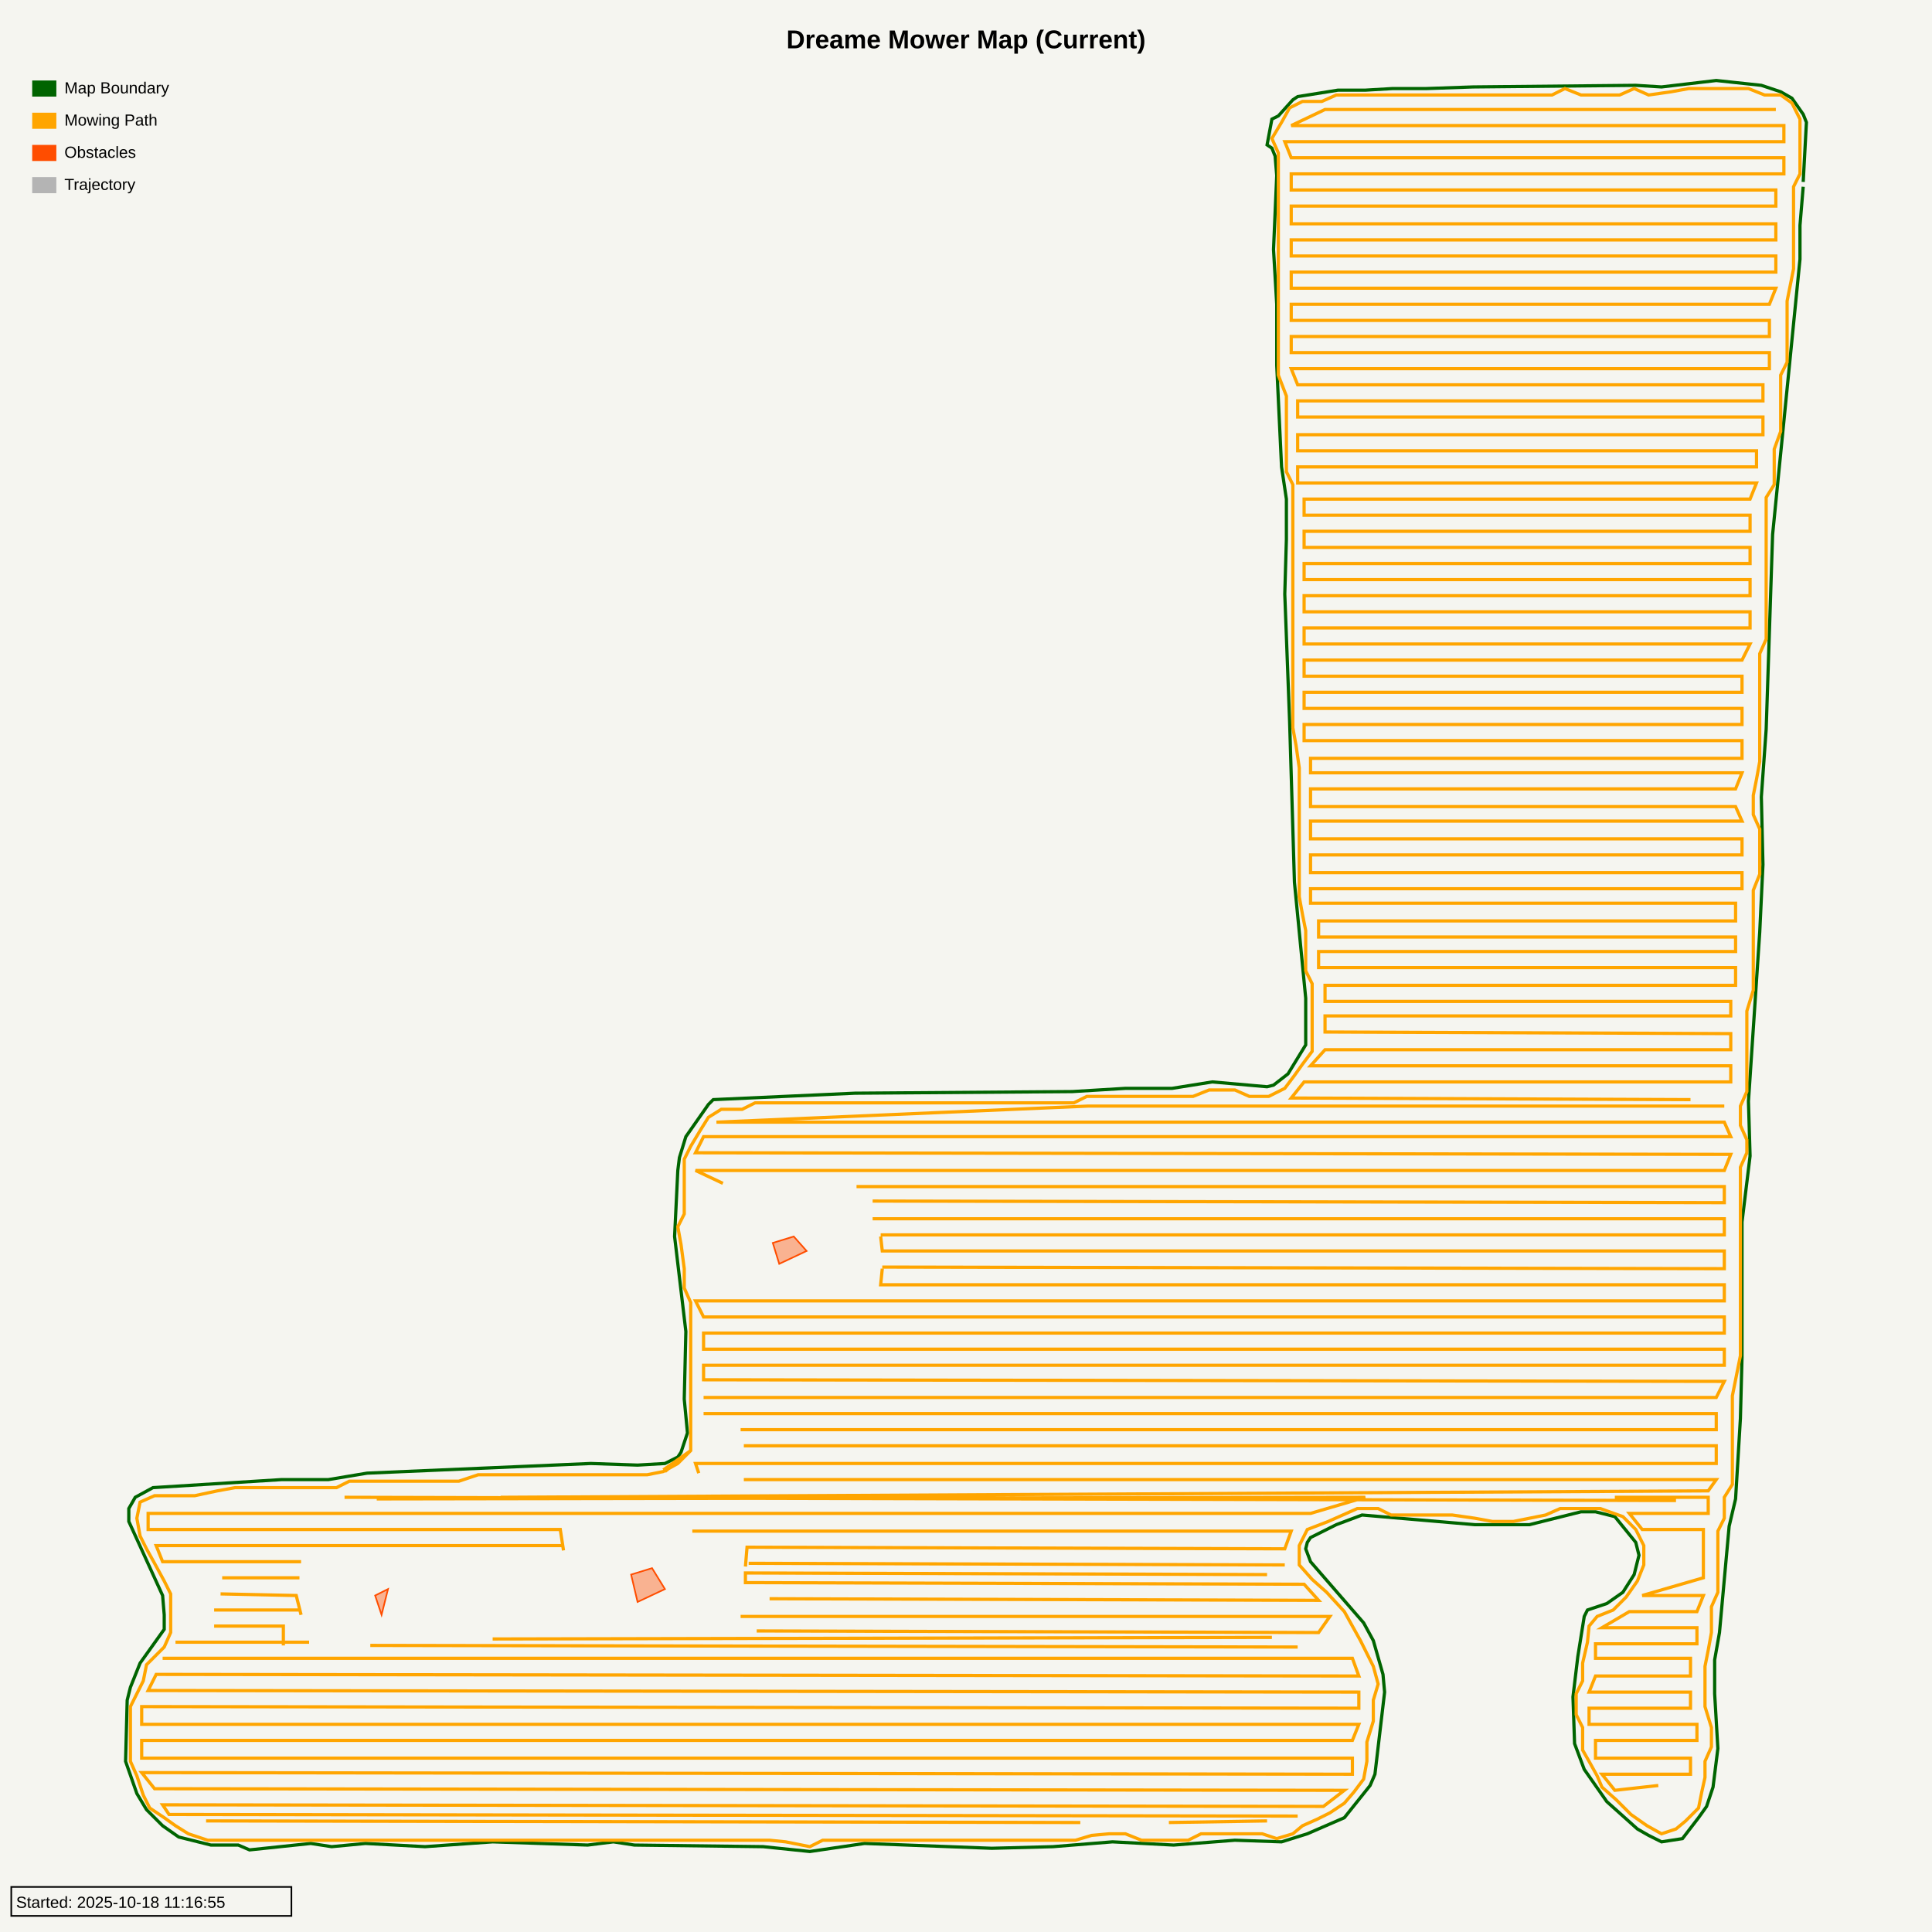
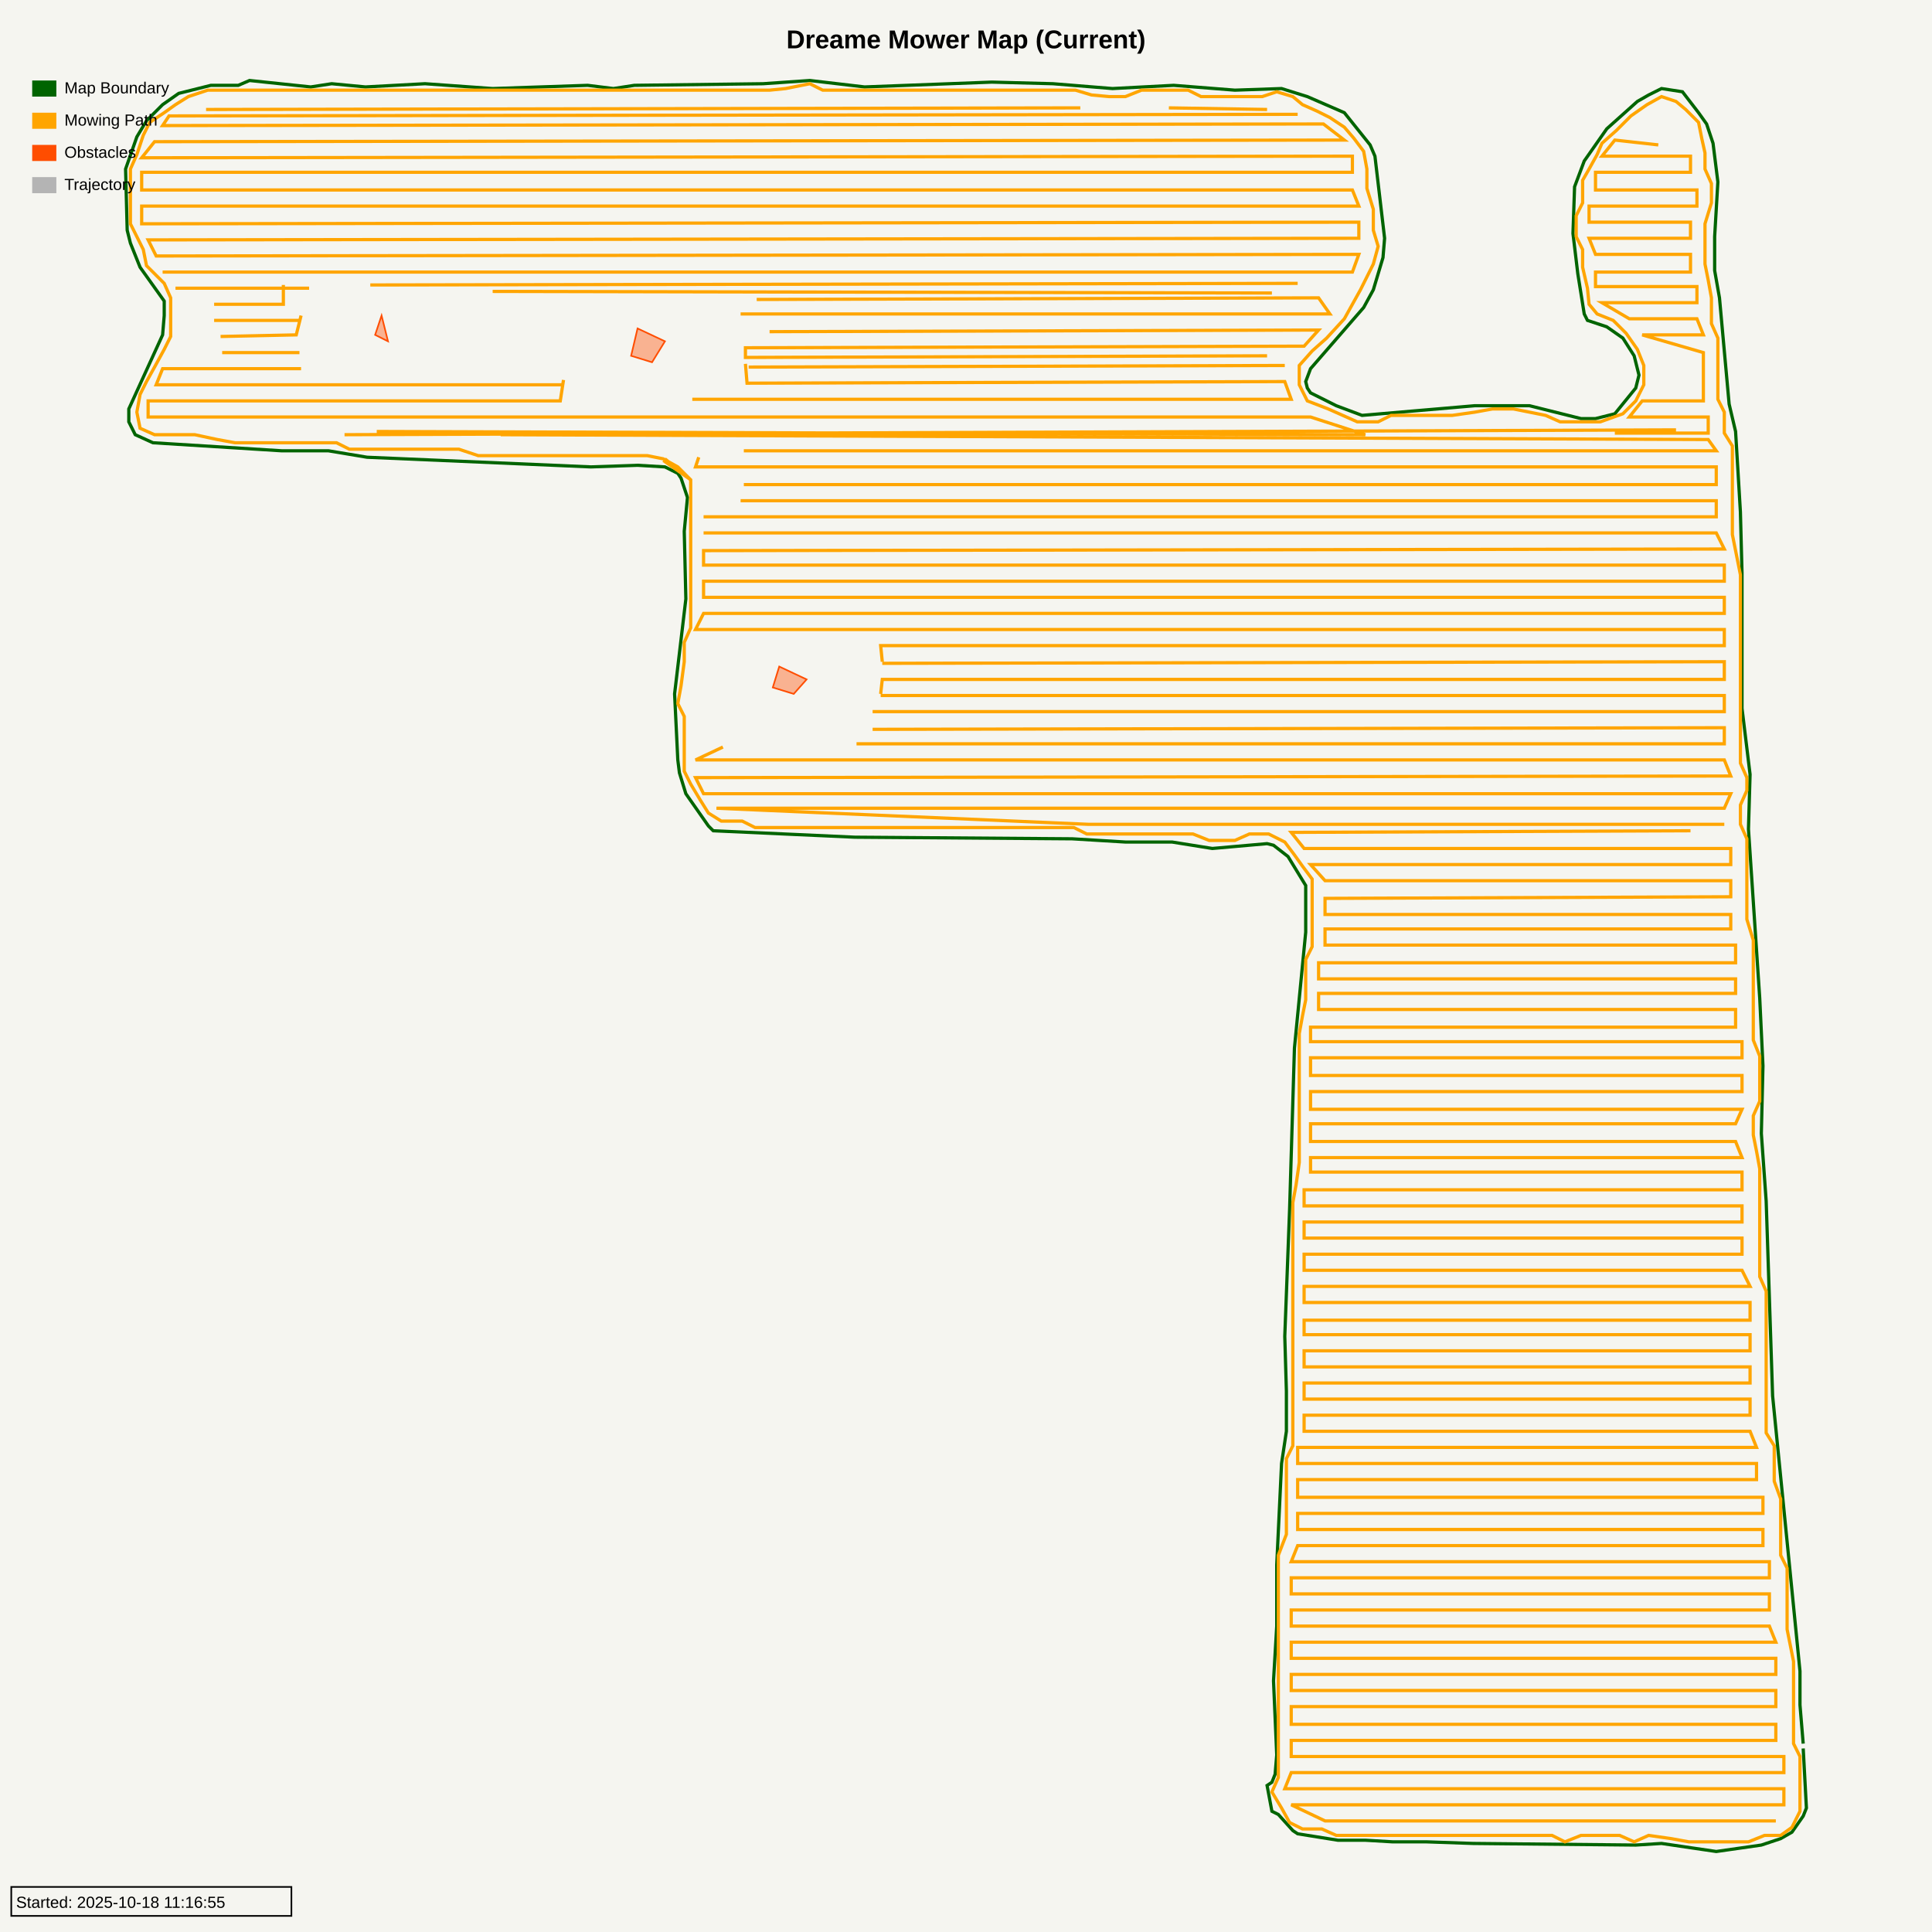
<svg xmlns="http://www.w3.org/2000/svg" width="1200" height="1200" viewBox="0 0 1200 1200">
  <rect width="100%" height="100%" fill="#f5f5f0" />
-   <path d="M 1120 113 L 1122 76 L 1120 71 L 1113 61 L 1106 57 L 1094 53 L 1066 50 L 1032 54 L 1016 53 L 915 54 L 886 55 L 865 55 L 848 56 L 831 56 L 806 60 L 803 62 L 794 72 L 790 74 L 787 90 L 790 92 L 792 97 L 793 109 L 791 155 L 793 189 L 793 227 L 796 290 L 799 310 L 799 335 L 798 369 L 801 448 L 804 548 L 811 620 L 811 649 L 800 667 L 791 674 L 787 675 L 753 672 L 728 676 L 699 676 L 666 678 L 531 679 L 443 683 L 440 686 L 426 706 L 422 719 L 421 727 L 419 768 L 426 827 L 425 869 L 427 890 L 423 902 L 421 905 L 413 909 L 396 910 L 367 909 L 228 915 L 204 919 L 175 919 L 95 924 L 84 930 L 80 937 L 80 945 L 101 991 L 102 1003 L 102 1012 L 87 1033 L 81 1048 L 79 1056 L 78 1094 L 85 1114 L 91 1124 L 101 1134 L 111 1141 L 131 1146 L 148 1146 L 155 1149 L 193 1145 L 206 1147 L 227 1145 L 264 1147 L 306 1144 L 365 1146 L 381 1144 L 394 1146 L 474 1147 L 503 1150 L 537 1145 L 616 1148 L 654 1147 L 691 1144 L 729 1146 L 767 1143 L 796 1144 L 812 1139 L 835 1129 L 851 1109 L 854 1102 L 860 1051 L 859 1040 L 853 1019 L 847 1008 L 814 970 L 811 962 L 812 958 L 814 955 L 830 947 L 846 941 L 916 947 L 941 947 L 950 947 L 982 939 L 991 939 L 1003 942 L 1016 958 L 1018 966 L 1015 978 L 1008 989 L 998 996 L 986 1000 L 984 1004 L 980 1029 L 977 1054 L 978 1083 L 984 1099 L 998 1119 L 1017 1136 L 1024 1140 L 1032 1144 L 1045 1142 L 1055 1129 L 1060 1122 L 1064 1110 L 1067 1086 L 1065 1052 L 1065 1031 L 1068 1014 L 1074 948 L 1078 931 L 1081 881 L 1082 843 L 1082 759 L 1087 718 L 1086 684 L 1093 579 L 1095 537 L 1094 495 L 1097 453 L 1101 332 L 1118 161 L 1118 140 L 1120 116" stroke="#006400" stroke-width="2" fill="none" />
-   <path d="M 1103 68 L 823 68 L 802 78 L 1108 78 L 1108 88 L 798 88 L 802 98 L 1108 98 L 1108 108 L 802 108 L 802 118 L 1103 118 L 1103 128 L 802 128 L 802 139 L 1103 139 L 1103 149 L 802 149 L 802 159 L 1103 159 L 1103 169 L 802 169 L 802 179 L 1103 179 L 1099 189 L 802 189 L 802 199 L 1099 199 L 1099 209 L 802 209 L 802 219 L 1099 219 L 1099 229 L 802 229 L 806 239 L 1095 239 L 1095 249 L 806 249 L 806 259 L 1095 259 L 1095 270 L 806 270 L 806 280 L 1091 280 L 1091 290 L 806 290 L 806 300 L 1091 300 L 1087 310 L 810 310 L 810 320 L 1087 320 L 1087 330 L 810 330 L 810 340 L 1087 340 L 1087 350 L 810 350 L 810 360 L 1087 360 L 1087 370 L 810 370 L 810 380 L 1087 380 L 1087 390 L 810 390 L 810 400 L 1087 400 L 1082 410 L 810 410 L 810 420 L 1082 420 L 1082 430 L 810 430 L 810 440 L 1082 440 L 1082 450 L 810 450 L 810 460 L 1082 460 L 1082 471 L 814 471 L 814 480 L 1082 480 L 1078 490 L 814 490 L 814 501 L 1078 501 L 1082 510 L 814 510 L 814 521 L 1082 521 L 1082 531 L 814 531 L 814 542 L 1082 542 L 1082 552 L 814 552 L 814 561 L 1078 561 L 1078 572 L 819 572 L 819 582 L 1078 582 L 1078 591 L 819 591 L 819 601 L 1078 601 L 1078 612 L 823 612 L 823 622 L 1075 622 L 1075 631 L 823 631 L 823 641 L 1075 642 L 1075 652 L 823 652 L 814 662 L 1075 662 L 1075 672 L 810 672 L 802 682 L 1050 683 M 1071 687 L 676 687 L 445 697 L 1071 697 L 1075 706 L 437 706 L 432 716 L 1075 717 L 1071 727 L 432 727 L 449 735 M 532 737 L 1071 737 L 1071 747 L 542 746 M 542 749 M 542 757 L 1071 757 L 1071 767 L 547 767 M 547 768 L 548 777 L 1071 777 L 1071 788 L 548 787 M 548 788 L 547 798 L 1071 798 L 1071 808 L 432 808 L 437 818 L 1071 818 L 1071 828 L 437 828 L 437 838 L 1071 838 L 1071 848 L 437 848 L 437 857 L 1071 858 L 1066 868 L 437 868 L 453 868 M 437 878 L 1066 878 L 1066 888 L 460 888 M 462 888 M 462 898 L 1066 898 L 1066 909 L 432 909 L 434 915 M 462 919 L 1066 919 L 1061 926 L 311 930 M 214 930 L 1041 932 M 1003 930 L 1061 930 L 1061 940 L 1012 940 L 1020 950 L 1058 950 L 1058 980 L 1020 991 L 1058 991 L 1054 1001 L 1012 1001 L 995 1011 L 1054 1011 L 1054 1021 L 991 1021 L 991 1030 L 1050 1030 L 1050 1041 L 991 1041 L 987 1051 L 1050 1051 L 1050 1061 L 987 1061 L 987 1071 L 1054 1071 L 1054 1081 L 991 1081 L 991 1092 L 1050 1092 L 1050 1102 L 995 1102 L 1003 1112 L 1030 1109 M 806 1128 L 105 1127 L 101 1121 L 822 1122 L 835 1112 L 96 1111 L 88 1101 L 840 1102 L 840 1092 L 88 1092 L 88 1081 L 840 1081 L 844 1071 L 88 1071 L 88 1060 L 844 1061 L 844 1051 L 92 1050 L 97 1040 L 844 1041 L 840 1030 L 101 1030 L 118 1030 M 109 1020 L 192 1020 M 176 1022 L 176 1010 L 133 1010 M 133 1012 M 133 1000 L 187 1000 M 187 1003 L 184 991 L 137 990 M 138 992 M 138 980 L 186 980 M 187 970 L 101 970 L 97 960 L 349 960 M 350 963 L 348 950 L 92 950 L 92 940 L 814 940 L 848 930 L 234 931 M 726 1132 L 787 1131 M 671 1132 L 128 1131 M 306 1018 L 790 1017 M 806 1023 L 230 1022 M 470 1013 L 819 1014 L 826 1004 L 460 1004 M 462 1004 M 478 993 L 819 994 L 810 984 L 464 983 M 463 984 L 463 977 L 787 978 M 798 972 L 465 971 M 463 973 L 464 961 L 798 962 L 802 951 L 430 951 M 429 901 L 429 888 L 429 876 L 429 863 L 429 851 L 429 834 L 429 821 L 429 809 L 425 800 L 425 788 L 423 773 L 421 762 L 425 754 L 425 742 L 425 731 L 425 720 L 429 712 L 435 702 L 440 694 L 448 689 L 461 689 L 469 685 L 482 685 L 499 685 L 511 685 L 524 685 L 537 685 L 549 685 L 562 685 L 574 685 L 587 685 L 604 685 L 616 685 L 629 685 L 641 685 L 654 685 L 667 685 L 675 681 L 688 681 L 704 681 L 717 681 L 730 681 L 741 681 L 751 677 L 767 677 L 776 681 L 788 681 L 798 676 L 804 668 L 809 661 L 815 653 L 815 641 L 815 624 L 815 611 L 811 603 L 811 590 L 811 578 L 809 568 L 807 557 L 807 544 L 807 527 L 807 515 L 807 502 L 807 490 L 807 477 L 805 463 L 803 452 L 803 439 L 803 427 L 803 418 L 803 406 L 803 393 L 803 380 L 803 368 L 803 356 L 803 348 L 803 335 L 803 322 L 803 314 L 803 301 L 799 293 L 799 281 L 799 270 L 799 258 L 799 246 L 794 233 L 794 222 L 794 209 L 794 197 L 794 185 L 794 169 L 794 156 L 794 144 L 794 132 L 794 120 L 794 107 L 794 95 L 790 86 L 796 76 L 801 67 L 809 63 L 821 63 L 830 59 L 843 59 L 856 59 L 868 59 L 885 59 L 898 59 L 910 59 L 923 59 L 935 59 L 952 59 L 964 59 L 972 55 L 982 59 L 994 59 L 1006 59 L 1015 55 L 1024 59 L 1038 57 L 1049 55 L 1061 55 L 1074 55 L 1086 55 L 1096 59 L 1106 59 L 1113 64 L 1118 74 L 1118 86 L 1118 97 L 1118 108 L 1114 116 L 1114 132 L 1114 144 L 1114 155 L 1114 167 L 1112 177 L 1110 187 L 1110 198 L 1110 210 L 1110 225 L 1106 233 L 1106 245 L 1106 257 L 1106 268 L 1102 279 L 1102 290 L 1102 301 L 1097 309 L 1097 322 L 1097 333 L 1097 345 L 1097 358 L 1097 374 L 1097 385 L 1097 397 L 1093 406 L 1093 418 L 1093 431 L 1093 443 L 1093 456 L 1093 473 L 1091 484 L 1089 494 L 1089 506 L 1093 515 L 1093 531 L 1093 543 L 1089 553 L 1089 565 L 1089 578 L 1089 590 L 1089 603 L 1089 615 L 1085 628 L 1085 641 L 1085 653 L 1085 666 L 1085 678 L 1081 687 L 1081 699 L 1085 708 L 1085 716 L 1081 725 L 1081 737 L 1081 754 L 1081 767 L 1081 779 L 1081 792 L 1081 804 L 1081 817 L 1081 830 L 1081 842 L 1078 857 L 1076 867 L 1076 880 L 1076 893 L 1076 905 L 1076 922 L 1071 930 L 1071 943 L 1067 951 L 1067 964 L 1067 977 L 1067 989 L 1063 998 L 1063 1014 L 1061 1025 L 1059 1035 L 1059 1048 L 1059 1060 L 1063 1073 L 1063 1085 L 1059 1094 L 1059 1104 L 1057 1113 L 1055 1123 L 1047 1131 L 1041 1136 L 1032 1139 L 1023 1134 L 1013 1127 L 1004 1118 L 995 1110 L 992 1103 L 987 1094 L 983 1087 L 983 1073 L 979 1065 L 979 1052 L 983 1044 L 983 1033 L 986 1020 L 987 1010 L 992 1004 L 1002 1000 L 1010 992 L 1017 982 L 1021 972 L 1021 960 L 1016 950 L 1008 942 L 994 937 L 982 937 L 969 937 L 960 941 L 950 943 L 940 945 L 927 945 L 916 943 L 902 941 L 889 941 L 877 941 L 864 941 L 856 937 L 843 937 L 834 941 L 825 945 L 812 950 L 807 960 L 807 972 L 815 981 L 824 989 L 835 1001 L 840 1010 L 845 1019 L 849 1027 L 853 1035 L 856 1046 L 853 1056 L 853 1069 L 849 1082 L 849 1094 L 847 1105 L 841 1113 L 835 1120 L 826 1126 L 818 1130 L 809 1134 L 803 1139 L 793 1142 L 784 1139 L 772 1139 L 759 1139 L 746 1139 L 738 1143 L 721 1143 L 709 1143 L 699 1139 L 689 1139 L 678 1140 L 668 1143 L 655 1143 L 642 1143 L 626 1143 L 614 1143 L 602 1143 L 589 1143 L 577 1143 L 565 1143 L 552 1143 L 541 1143 L 524 1143 L 511 1143 L 503 1147 L 488 1144 L 478 1143 L 465 1143 L 453 1143 L 440 1143 L 427 1143 L 415 1143 L 402 1143 L 385 1143 L 373 1143 L 360 1143 L 348 1143 L 335 1143 L 318 1143 L 306 1143 L 293 1143 L 280 1143 L 268 1143 L 255 1143 L 243 1143 L 230 1143 L 213 1143 L 201 1143 L 188 1143 L 175 1143 L 163 1143 L 154 1143 L 142 1143 L 129 1143 L 117 1139 L 109 1134 L 102 1129 L 93 1123 L 89 1115 L 85 1103 L 81 1094 L 81 1082 L 81 1071 L 81 1060 L 85 1052 L 89 1044 L 91 1034 L 102 1023 L 106 1014 L 106 1002 L 106 990 L 102 982 L 96 971 L 91 962 L 87 954 L 85 943 L 87 933 L 96 929 L 108 929 L 121 929 L 135 926 L 146 924 L 159 924 L 171 924 L 184 924 L 196 924 L 209 924 L 217 920 L 234 920 L 247 920 L 259 920 L 272 920 L 285 920 L 297 916 L 310 916 L 322 916 L 335 916 L 348 916 L 360 916 L 373 916 L 385 916 L 402 916 L 412 914 L 421 909 L 429 901 L 413 914 M 421 909 L 429 901 L 429 888 L 429 876 L 429 863 L 429 851 L 429 834 L 429 821 L 429 809 L 425 800 L 425 788 L 423 773 L 421 762 L 425 754 L 425 742 L 425 731 L 425 720 L 429 712 L 435 702 L 440 694 L 448 689 L 461 689 L 469 685 L 482 685 L 499 685 L 511 685 L 524 685 L 537 685 L 549 685 L 562 685 L 574 685 L 587 685 L 604 685 L 616 685 L 629 685 L 641 685 L 654 685 L 667 685 L 675 681 L 688 681 L 704 681 L 717 681 L 730 681 L 741 681 L 751 677 L 767 677 L 776 681 L 788 681 L 798 676 L 804 668 L 809 661 L 815 653 L 815 641 L 815 624 L 815 611 L 811 603 L 811 590 L 811 578 L 809 568 L 807 557 L 807 544 L 807 527 L 807 515 L 807 502 L 807 490 L 807 477 L 805 463 L 803 452 L 803 439 L 803 427 L 803 418 L 803 406 L 803 393 L 803 380 L 803 368 L 803 356 L 803 348 L 803 335 L 803 322 L 803 314 L 803 301 L 799 293 L 799 281 L 799 270 L 799 258 L 799 246 L 794 233 L 794 222 L 794 209 L 794 197 L 794 185 L 794 169 L 794 156 L 794 144 L 794 132 L 794 120 L 794 107 L 794 95 L 790 86 L 796 76 L 801 67 L 809 63 L 821 63 L 830 59 L 843 59 L 856 59 L 868 59 L 885 59 L 898 59 L 910 59 L 923 59 L 935 59 L 952 59 L 964 59 L 972 55 L 982 59 L 994 59 L 1006 59 L 1015 55 L 1024 59 L 1038 57 L 1049 55 L 1061 55 L 1074 55 L 1086 55 L 1096 59 L 1106 59 L 1113 64 L 1118 74 L 1118 86 L 1118 97 L 1118 108 L 1114 116 L 1114 132 L 1114 144 L 1114 155 L 1114 167 L 1112 177 L 1110 187 L 1110 198 L 1110 210 L 1110 225 L 1106 233 L 1106 245 L 1106 257 L 1106 268 L 1102 279 L 1102 290 L 1102 301 L 1097 309 L 1097 322 L 1097 333 L 1097 345 L 1097 358 L 1097 374 L 1097 385 L 1097 397 L 1093 406 L 1093 418 L 1093 431 L 1093 443 L 1093 456 L 1093 473 L 1091 484 L 1089 494 L 1089 506 L 1093 515 L 1093 531 L 1093 543 L 1089 553 L 1089 565 L 1089 578 L 1089 590 L 1089 603 L 1089 615 L 1085 628 L 1085 641 L 1085 653 L 1085 666 L 1085 678 L 1081 687 L 1081 699 L 1085 708 L 1085 716 L 1081 725 L 1081 737 L 1081 754 L 1081 767 L 1081 779 L 1081 792 L 1081 804 L 1081 817 L 1081 830 L 1081 842 L 1078 857 L 1076 867 L 1076 880 L 1076 893 L 1076 905 L 1076 922 L 1071 930 L 1071 943 L 1067 951 L 1067 964 L 1067 977 L 1067 989 L 1063 998 L 1063 1014 L 1061 1025 L 1059 1035 L 1059 1048 L 1059 1060 L 1063 1073 L 1063 1085 L 1059 1094 L 1059 1104 L 1057 1113 L 1055 1123 L 1047 1131 L 1041 1136 L 1032 1139 L 1023 1134 L 1013 1127 L 1004 1118 L 995 1110 L 992 1103 L 987 1094 L 983 1087 L 983 1073 L 979 1065 L 979 1052 L 983 1044 L 983 1033 L 986 1020 L 987 1010 L 992 1004 L 1002 1000 L 1010 992 L 1017 982 L 1021 972 L 1021 960 L 1016 950 L 1008 942 L 994 937 L 982 937 L 969 937 L 960 941 L 950 943 L 940 945 L 927 945 L 916 943 L 902 941 L 889 941 L 877 941 L 864 941 L 856 937 L 843 937 L 834 941 L 825 945 L 812 950 L 807 960 L 807 972 L 815 981 L 824 989 L 835 1001 L 840 1010 L 845 1019 L 849 1027 L 853 1035 L 856 1046 L 853 1056 L 853 1069 L 849 1082 L 849 1094 L 847 1105 L 841 1113 L 835 1120 L 826 1126 L 818 1130 L 809 1134 L 803 1139 L 793 1142 L 784 1139 L 772 1139 L 759 1139 L 746 1139 L 738 1143 L 721 1143 L 709 1143 L 699 1139 L 689 1139 L 678 1140 L 668 1143 L 655 1143 L 642 1143 L 626 1143 L 614 1143 L 602 1143 L 589 1143 L 577 1143 L 565 1143 L 552 1143 L 541 1143 L 524 1143 L 511 1143 L 503 1147 L 488 1144 L 478 1143 L 465 1143 L 453 1143 L 440 1143 L 427 1143 L 415 1143 L 402 1143 L 385 1143 L 373 1143 L 360 1143 L 348 1143 L 335 1143 L 318 1143 L 306 1143 L 293 1143 L 280 1143 L 268 1143 L 255 1143 L 243 1143 L 230 1143 L 213 1143 L 201 1143 L 188 1143 L 175 1143 L 163 1143 L 154 1143 L 142 1143 L 129 1143 L 117 1139 L 109 1134 L 102 1129 L 93 1123 L 89 1115 L 85 1103 L 81 1094 L 81 1082 L 81 1071 L 81 1060 L 85 1052 L 89 1044 L 91 1034 L 102 1023 L 106 1014 L 106 1002 L 106 990 L 102 982 L 96 971 L 91 962 L 87 954 L 85 943 L 87 933 L 96 929 L 108 929 L 121 929 L 135 926 L 146 924 L 159 924 L 171 924 L 184 924 L 196 924 L 209 924 L 217 920 L 234 920 L 247 920 L 259 920 L 272 920 L 285 920 L 297 916 L 310 916 L 322 916 L 335 916 L 348 916 L 360 916 L 373 916 L 385 916 L 402 916 L 412 914 L 421 909 L 429 901 L 412 913" stroke="#ffa500" stroke-width="2" fill="none" />
-   <polygon points="484,785 480,772 493,768 501,777" fill="#ff4d0065" stroke="#ff4d00" />
-   <polygon points="396,995 392,978 405,974 413,987" fill="#ff4d0065" stroke="#ff4d00" />
-   <polygon points="237,1003 233,991 241,987" fill="#ff4d0065" stroke="#ff4d00" />
+   <path d="M 1120 1086 L 1122 1123 L 1120 1128 L 1113 1138 L 1106 1142 L 1094 1146 L 1066 1150 L 1032 1145 L 1016 1146 L 915 1145 L 886 1144 L 865 1144 L 848 1143 L 831 1143 L 806 1139 L 803 1137 L 794 1127 L 790 1125 L 787 1109 L 790 1107 L 792 1102 L 793 1090 L 791 1044 L 793 1010 L 793 972 L 796 909 L 799 889 L 799 864 L 798 830 L 801 751 L 804 651 L 811 579 L 811 550 L 800 532 L 791 525 L 787 524 L 753 527 L 728 523 L 699 523 L 666 521 L 531 520 L 443 516 L 440 513 L 426 493 L 422 480 L 421 472 L 419 431 L 426 372 L 425 330 L 427 309 L 423 297 L 421 294 L 413 290 L 396 289 L 367 290 L 228 284 L 204 280 L 175 280 L 95 275 L 84 270 L 80 262 L 80 254 L 101 208 L 102 196 L 102 187 L 87 166 L 81 151 L 79 143 L 78 105 L 85 85 L 91 75 L 101 65 L 111 58 L 131 53 L 148 53 L 155 50 L 193 54 L 206 52 L 227 54 L 264 52 L 306 55 L 365 53 L 381 55 L 394 53 L 474 52 L 503 50 L 537 54 L 616 51 L 654 52 L 691 55 L 729 53 L 767 56 L 796 55 L 812 60 L 835 70 L 851 90 L 854 97 L 860 148 L 859 160 L 853 180 L 847 191 L 814 229 L 811 237 L 812 241 L 814 244 L 830 252 L 846 258 L 916 252 L 941 252 L 950 252 L 982 260 L 991 260 L 1003 257 L 1016 241 L 1018 233 L 1015 221 L 1008 210 L 998 203 L 986 199 L 984 195 L 980 170 L 977 145 L 978 116 L 984 100 L 998 80 L 1017 63 L 1024 59 L 1032 55 L 1045 57 L 1055 70 L 1060 77 L 1064 89 L 1067 113 L 1065 147 L 1065 168 L 1068 185 L 1074 251 L 1078 268 L 1081 318 L 1082 356 L 1082 440 L 1087 481 L 1086 515 L 1093 620 L 1095 662 L 1094 704 L 1097 746 L 1101 867 L 1118 1038 L 1118 1059 L 1120 1083" stroke="#006400" stroke-width="2" fill="none" />
+   <path d="M 1103 1131 L 823 1131 L 802 1121 L 1108 1121 L 1108 1111 L 798 1111 L 802 1101 L 1108 1101 L 1108 1091 L 802 1091 L 802 1081 L 1103 1081 L 1103 1071 L 802 1071 L 802 1060 L 1103 1060 L 1103 1050 L 802 1050 L 802 1040 L 1103 1040 L 1103 1030 L 802 1030 L 802 1020 L 1103 1020 L 1099 1010 L 802 1010 L 802 1000 L 1099 1000 L 1099 990 L 802 990 L 802 980 L 1099 980 L 1099 970 L 802 970 L 806 960 L 1095 960 L 1095 950 L 806 950 L 806 940 L 1095 940 L 1095 930 L 806 930 L 806 919 L 1091 919 L 1091 909 L 806 909 L 806 899 L 1091 899 L 1087 889 L 810 889 L 810 879 L 1087 879 L 1087 869 L 810 869 L 810 859 L 1087 859 L 1087 849 L 810 849 L 810 839 L 1087 839 L 1087 829 L 810 829 L 810 820 L 1087 820 L 1087 809 L 810 809 L 810 799 L 1087 799 L 1082 789 L 810 789 L 810 779 L 1082 779 L 1082 769 L 810 769 L 810 759 L 1082 759 L 1082 749 L 810 749 L 810 739 L 1082 739 L 1082 728 L 814 728 L 814 719 L 1082 719 L 1078 709 L 814 709 L 814 698 L 1078 698 L 1082 689 L 814 689 L 814 678 L 1082 678 L 1082 668 L 814 668 L 814 657 L 1082 657 L 1082 647 L 814 647 L 814 638 L 1078 638 L 1078 627 L 819 627 L 819 617 L 1078 617 L 1078 608 L 819 608 L 819 598 L 1078 598 L 1078 587 L 823 587 L 823 577 L 1075 577 L 1075 568 L 823 568 L 823 558 L 1075 557 L 1075 547 L 823 547 L 814 537 L 1075 537 L 1075 527 L 810 527 L 802 517 L 1050 516 M 1071 512 L 676 512 L 445 502 L 1071 502 L 1075 493 L 437 493 L 432 483 L 1075 482 L 1071 472 L 432 472 L 449 464 M 532 462 L 1071 462 L 1071 452 L 542 453 M 542 450 M 542 442 L 1071 442 L 1071 432 L 547 432 M 547 431 L 548 422 L 1071 422 L 1071 411 L 548 412 M 548 411 L 547 401 L 1071 401 L 1071 391 L 432 391 L 437 381 L 1071 381 L 1071 371 L 437 371 L 437 361 L 1071 361 L 1071 351 L 437 351 L 437 342 L 1071 341 L 1066 331 L 437 331 L 453 331 M 437 321 L 1066 321 L 1066 311 L 460 311 M 462 311 M 462 301 L 1066 301 L 1066 290 L 432 290 L 434 284 M 462 280 L 1066 280 L 1061 273 L 311 270 M 214 270 L 1041 267 M 1003 269 L 1061 269 L 1061 259 L 1012 259 L 1020 249 L 1058 249 L 1058 219 L 1020 208 L 1058 208 L 1054 198 L 1012 198 L 995 188 L 1054 188 L 1054 178 L 991 178 L 991 169 L 1050 169 L 1050 158 L 991 158 L 987 148 L 1050 148 L 1050 138 L 987 138 L 987 128 L 1054 128 L 1054 118 L 991 118 L 991 107 L 1050 107 L 1050 97 L 995 97 L 1003 87 L 1030 90 M 806 71 L 105 72 L 101 78 L 822 77 L 835 87 L 96 88 L 88 98 L 840 97 L 840 107 L 88 107 L 88 118 L 840 118 L 844 128 L 88 128 L 88 139 L 844 138 L 844 148 L 92 149 L 97 159 L 844 158 L 840 169 L 101 169 L 118 169 M 109 179 L 192 179 M 176 177 L 176 189 L 133 189 M 133 187 M 133 199 L 187 199 M 187 196 L 184 208 L 137 209 M 138 207 M 138 219 L 186 219 M 187 229 L 101 229 L 97 239 L 349 239 M 350 236 L 348 249 L 92 249 L 92 259 L 814 259 L 848 270 L 234 268 M 726 67 L 787 68 M 671 67 L 128 68 M 306 181 L 790 182 M 806 176 L 230 177 M 470 186 L 819 185 L 826 195 L 460 195 M 462 195 M 478 206 L 819 205 L 810 215 L 464 216 M 463 215 L 463 222 L 787 221 M 798 227 L 465 228 M 463 226 L 464 238 L 798 237 L 802 248 L 430 248 M 429 298 L 429 311 L 429 323 L 429 336 L 429 348 L 429 365 L 429 378 L 429 390 L 425 399 L 425 411 L 423 426 L 421 437 L 425 445 L 425 457 L 425 468 L 425 479 L 429 487 L 435 497 L 440 505 L 448 510 L 461 510 L 469 514 L 482 514 L 499 514 L 511 514 L 524 514 L 537 514 L 549 514 L 562 514 L 574 514 L 587 514 L 604 514 L 616 514 L 629 514 L 641 514 L 654 514 L 667 514 L 675 518 L 688 518 L 704 518 L 717 518 L 730 518 L 741 518 L 751 522 L 767 522 L 776 518 L 788 518 L 798 523 L 804 531 L 809 538 L 815 546 L 815 558 L 815 575 L 815 588 L 811 596 L 811 609 L 811 621 L 809 631 L 807 642 L 807 655 L 807 672 L 807 684 L 807 697 L 807 710 L 807 722 L 805 736 L 803 747 L 803 760 L 803 772 L 803 781 L 803 793 L 803 806 L 803 819 L 803 831 L 803 843 L 803 851 L 803 864 L 803 877 L 803 885 L 803 898 L 799 906 L 799 918 L 799 930 L 799 941 L 799 953 L 794 966 L 794 977 L 794 990 L 794 1002 L 794 1014 L 794 1030 L 794 1043 L 794 1055 L 794 1067 L 794 1079 L 794 1092 L 794 1104 L 790 1113 L 796 1123 L 801 1132 L 809 1136 L 821 1136 L 830 1140 L 843 1140 L 856 1140 L 868 1140 L 885 1140 L 898 1140 L 910 1140 L 923 1140 L 935 1140 L 952 1140 L 964 1140 L 972 1144 L 982 1140 L 994 1140 L 1006 1140 L 1015 1144 L 1024 1140 L 1038 1142 L 1049 1144 L 1061 1144 L 1074 1144 L 1086 1144 L 1096 1140 L 1106 1140 L 1113 1135 L 1118 1125 L 1118 1113 L 1118 1102 L 1118 1091 L 1114 1083 L 1114 1067 L 1114 1055 L 1114 1044 L 1114 1032 L 1112 1022 L 1110 1012 L 1110 1001 L 1110 989 L 1110 974 L 1106 966 L 1106 954 L 1106 942 L 1106 931 L 1102 920 L 1102 909 L 1102 898 L 1097 890 L 1097 877 L 1097 866 L 1097 854 L 1097 841 L 1097 825 L 1097 814 L 1097 802 L 1093 793 L 1093 781 L 1093 768 L 1093 756 L 1093 743 L 1093 726 L 1091 715 L 1089 705 L 1089 693 L 1093 684 L 1093 668 L 1093 656 L 1089 646 L 1089 634 L 1089 621 L 1089 609 L 1089 596 L 1089 584 L 1085 571 L 1085 558 L 1085 546 L 1085 533 L 1085 521 L 1081 512 L 1081 500 L 1085 491 L 1085 483 L 1081 474 L 1081 462 L 1081 445 L 1081 432 L 1081 420 L 1081 407 L 1081 395 L 1081 382 L 1081 369 L 1081 357 L 1078 342 L 1076 332 L 1076 319 L 1076 306 L 1076 294 L 1076 277 L 1071 269 L 1071 256 L 1067 248 L 1067 235 L 1067 222 L 1067 210 L 1063 201 L 1063 185 L 1061 174 L 1059 164 L 1059 151 L 1059 139 L 1063 126 L 1063 114 L 1059 105 L 1059 95 L 1057 86 L 1055 76 L 1047 68 L 1041 63 L 1032 60 L 1023 65 L 1013 72 L 1004 81 L 995 89 L 992 96 L 987 105 L 983 112 L 983 126 L 979 134 L 979 147 L 983 155 L 983 166 L 986 179 L 987 189 L 992 195 L 1002 199 L 1010 207 L 1017 217 L 1021 227 L 1021 239 L 1016 249 L 1008 257 L 994 262 L 982 262 L 969 262 L 960 258 L 950 256 L 940 254 L 927 254 L 916 256 L 902 258 L 889 258 L 877 258 L 864 258 L 856 262 L 843 262 L 834 258 L 825 254 L 812 249 L 807 239 L 807 227 L 815 218 L 824 210 L 835 198 L 840 189 L 845 180 L 849 172 L 853 164 L 856 153 L 853 143 L 853 130 L 849 117 L 849 105 L 847 94 L 841 86 L 835 79 L 826 73 L 818 69 L 809 65 L 803 60 L 793 57 L 784 60 L 772 60 L 759 60 L 746 60 L 738 56 L 721 56 L 709 56 L 699 60 L 689 60 L 678 59 L 668 56 L 655 56 L 642 56 L 626 56 L 614 56 L 602 56 L 589 56 L 577 56 L 565 56 L 552 56 L 541 56 L 524 56 L 511 56 L 503 52 L 488 55 L 478 56 L 465 56 L 453 56 L 440 56 L 427 56 L 415 56 L 402 56 L 385 56 L 373 56 L 360 56 L 348 56 L 335 56 L 318 56 L 306 56 L 293 56 L 280 56 L 268 56 L 255 56 L 243 56 L 230 56 L 213 56 L 201 56 L 188 56 L 175 56 L 163 56 L 154 56 L 142 56 L 129 56 L 117 60 L 109 65 L 102 70 L 93 76 L 89 84 L 85 96 L 81 105 L 81 117 L 81 128 L 81 139 L 85 147 L 89 155 L 91 165 L 102 176 L 106 185 L 106 197 L 106 209 L 102 217 L 96 228 L 91 237 L 87 245 L 85 256 L 87 266 L 96 270 L 108 270 L 121 270 L 135 273 L 146 275 L 159 275 L 171 275 L 184 275 L 196 275 L 209 275 L 217 279 L 234 279 L 247 279 L 259 279 L 272 279 L 285 279 L 297 283 L 310 283 L 322 283 L 335 283 L 348 283 L 360 283 L 373 283 L 385 283 L 402 283 L 412 285 L 421 290 L 429 298 L 413 285 M 421 290 L 429 298 L 429 311 L 429 323 L 429 336 L 429 348 L 429 365 L 429 378 L 429 390 L 425 399 L 425 411 L 423 426 L 421 437 L 425 445 L 425 457 L 425 468 L 425 479 L 429 487 L 435 497 L 440 505 L 448 510 L 461 510 L 469 514 L 482 514 L 499 514 L 511 514 L 524 514 L 537 514 L 549 514 L 562 514 L 574 514 L 587 514 L 604 514 L 616 514 L 629 514 L 641 514 L 654 514 L 667 514 L 675 518 L 688 518 L 704 518 L 717 518 L 730 518 L 741 518 L 751 522 L 767 522 L 776 518 L 788 518 L 798 523 L 804 531 L 809 538 L 815 546 L 815 558 L 815 575 L 815 588 L 811 596 L 811 609 L 811 621 L 809 631 L 807 642 L 807 655 L 807 672 L 807 684 L 807 697 L 807 710 L 807 722 L 805 736 L 803 747 L 803 760 L 803 772 L 803 781 L 803 793 L 803 806 L 803 819 L 803 831 L 803 843 L 803 851 L 803 864 L 803 877 L 803 885 L 803 898 L 799 906 L 799 918 L 799 930 L 799 941 L 799 953 L 794 966 L 794 977 L 794 990 L 794 1002 L 794 1014 L 794 1030 L 794 1043 L 794 1055 L 794 1067 L 794 1079 L 794 1092 L 794 1104 L 790 1113 L 796 1123 L 801 1132 L 809 1136 L 821 1136 L 830 1140 L 843 1140 L 856 1140 L 868 1140 L 885 1140 L 898 1140 L 910 1140 L 923 1140 L 935 1140 L 952 1140 L 964 1140 L 972 1144 L 982 1140 L 994 1140 L 1006 1140 L 1015 1144 L 1024 1140 L 1038 1142 L 1049 1144 L 1061 1144 L 1074 1144 L 1086 1144 L 1096 1140 L 1106 1140 L 1113 1135 L 1118 1125 L 1118 1113 L 1118 1102 L 1118 1091 L 1114 1083 L 1114 1067 L 1114 1055 L 1114 1044 L 1114 1032 L 1112 1022 L 1110 1012 L 1110 1001 L 1110 989 L 1110 974 L 1106 966 L 1106 954 L 1106 942 L 1106 931 L 1102 920 L 1102 909 L 1102 898 L 1097 890 L 1097 877 L 1097 866 L 1097 854 L 1097 841 L 1097 825 L 1097 814 L 1097 802 L 1093 793 L 1093 781 L 1093 768 L 1093 756 L 1093 743 L 1093 726 L 1091 715 L 1089 705 L 1089 693 L 1093 684 L 1093 668 L 1093 656 L 1089 646 L 1089 634 L 1089 621 L 1089 609 L 1089 596 L 1089 584 L 1085 571 L 1085 558 L 1085 546 L 1085 533 L 1085 521 L 1081 512 L 1081 500 L 1085 491 L 1085 483 L 1081 474 L 1081 462 L 1081 445 L 1081 432 L 1081 420 L 1081 407 L 1081 395 L 1081 382 L 1081 369 L 1081 357 L 1078 342 L 1076 332 L 1076 319 L 1076 306 L 1076 294 L 1076 277 L 1071 269 L 1071 256 L 1067 248 L 1067 235 L 1067 222 L 1067 210 L 1063 201 L 1063 185 L 1061 174 L 1059 164 L 1059 151 L 1059 139 L 1063 126 L 1063 114 L 1059 105 L 1059 95 L 1057 86 L 1055 76 L 1047 68 L 1041 63 L 1032 60 L 1023 65 L 1013 72 L 1004 81 L 995 89 L 992 96 L 987 105 L 983 112 L 983 126 L 979 134 L 979 147 L 983 155 L 983 166 L 986 179 L 987 189 L 992 195 L 1002 199 L 1010 207 L 1017 217 L 1021 227 L 1021 239 L 1016 249 L 1008 257 L 994 262 L 982 262 L 969 262 L 960 258 L 950 256 L 940 254 L 927 254 L 916 256 L 902 258 L 889 258 L 877 258 L 864 258 L 856 262 L 843 262 L 834 258 L 825 254 L 812 249 L 807 239 L 807 227 L 815 218 L 824 210 L 835 198 L 840 189 L 845 180 L 849 172 L 853 164 L 856 153 L 853 143 L 853 130 L 849 117 L 849 105 L 847 94 L 841 86 L 835 79 L 826 73 L 818 69 L 809 65 L 803 60 L 793 57 L 784 60 L 772 60 L 759 60 L 746 60 L 738 56 L 721 56 L 709 56 L 699 60 L 689 60 L 678 59 L 668 56 L 655 56 L 642 56 L 626 56 L 614 56 L 602 56 L 589 56 L 577 56 L 565 56 L 552 56 L 541 56 L 524 56 L 511 56 L 503 52 L 488 55 L 478 56 L 465 56 L 453 56 L 440 56 L 427 56 L 415 56 L 402 56 L 385 56 L 373 56 L 360 56 L 348 56 L 335 56 L 318 56 L 306 56 L 293 56 L 280 56 L 268 56 L 255 56 L 243 56 L 230 56 L 213 56 L 201 56 L 188 56 L 175 56 L 163 56 L 154 56 L 142 56 L 129 56 L 117 60 L 109 65 L 102 70 L 93 76 L 89 84 L 85 96 L 81 105 L 81 117 L 81 128 L 81 139 L 85 147 L 89 155 L 91 165 L 102 176 L 106 185 L 106 197 L 106 209 L 102 217 L 96 228 L 91 237 L 87 245 L 85 256 L 87 266 L 96 270 L 108 270 L 121 270 L 135 273 L 146 275 L 159 275 L 171 275 L 184 275 L 196 275 L 209 275 L 217 279 L 234 279 L 247 279 L 259 279 L 272 279 L 285 279 L 297 283 L 310 283 L 322 283 L 335 283 L 348 283 L 360 283 L 373 283 L 385 283 L 402 283 L 412 285 L 421 290 L 429 298 L 412 286" stroke="#ffa500" stroke-width="2" fill="none" />
+   <polygon points="484,414 480,427 493,431 501,422" fill="#ff4d0065" stroke="#ff4d00" />
+   <polygon points="396,204 392,221 405,225 413,212" fill="#ff4d0065" stroke="#ff4d00" />
+   <polygon points="237,196 233,208 241,212" fill="#ff4d0065" stroke="#ff4d00" />
  <text x="600" y="30" font-family="Arial, sans-serif" font-size="16" font-weight="bold" fill="#000000" text-anchor="middle">Dreame Mower Map (Current)</text>
  <rect x="20" y="50" width="15" height="10" fill="#006400" />
  <text x="40" y="58" font-family="Arial, sans-serif" font-size="10" fill="#000000">Map Boundary</text>
  <rect x="20" y="70" width="15" height="10" fill="#ffa500" />
  <text x="40" y="78" font-family="Arial, sans-serif" font-size="10" fill="#000000">Mowing Path</text>
  <rect x="20" y="90" width="15" height="10" fill="#ff4d00" />
  <text x="40" y="98" font-family="Arial, sans-serif" font-size="10" fill="#000000">Obstacles</text>
  <rect x="20" y="110" width="15" height="10" fill="#b4b4b4" />
  <text x="40" y="118" font-family="Arial, sans-serif" font-size="10" fill="#000000">Trajectory</text>
  <g>
    <rect x="7" y="1172" width="174.0" height="18" fill="#f5f5f0" stroke="#000000" />
    <text x="10" y="1185" font-family="Arial, sans-serif" font-size="10" fill="#000000">Started: 2025-10-18 11:16:55</text>
  </g>
</svg>
